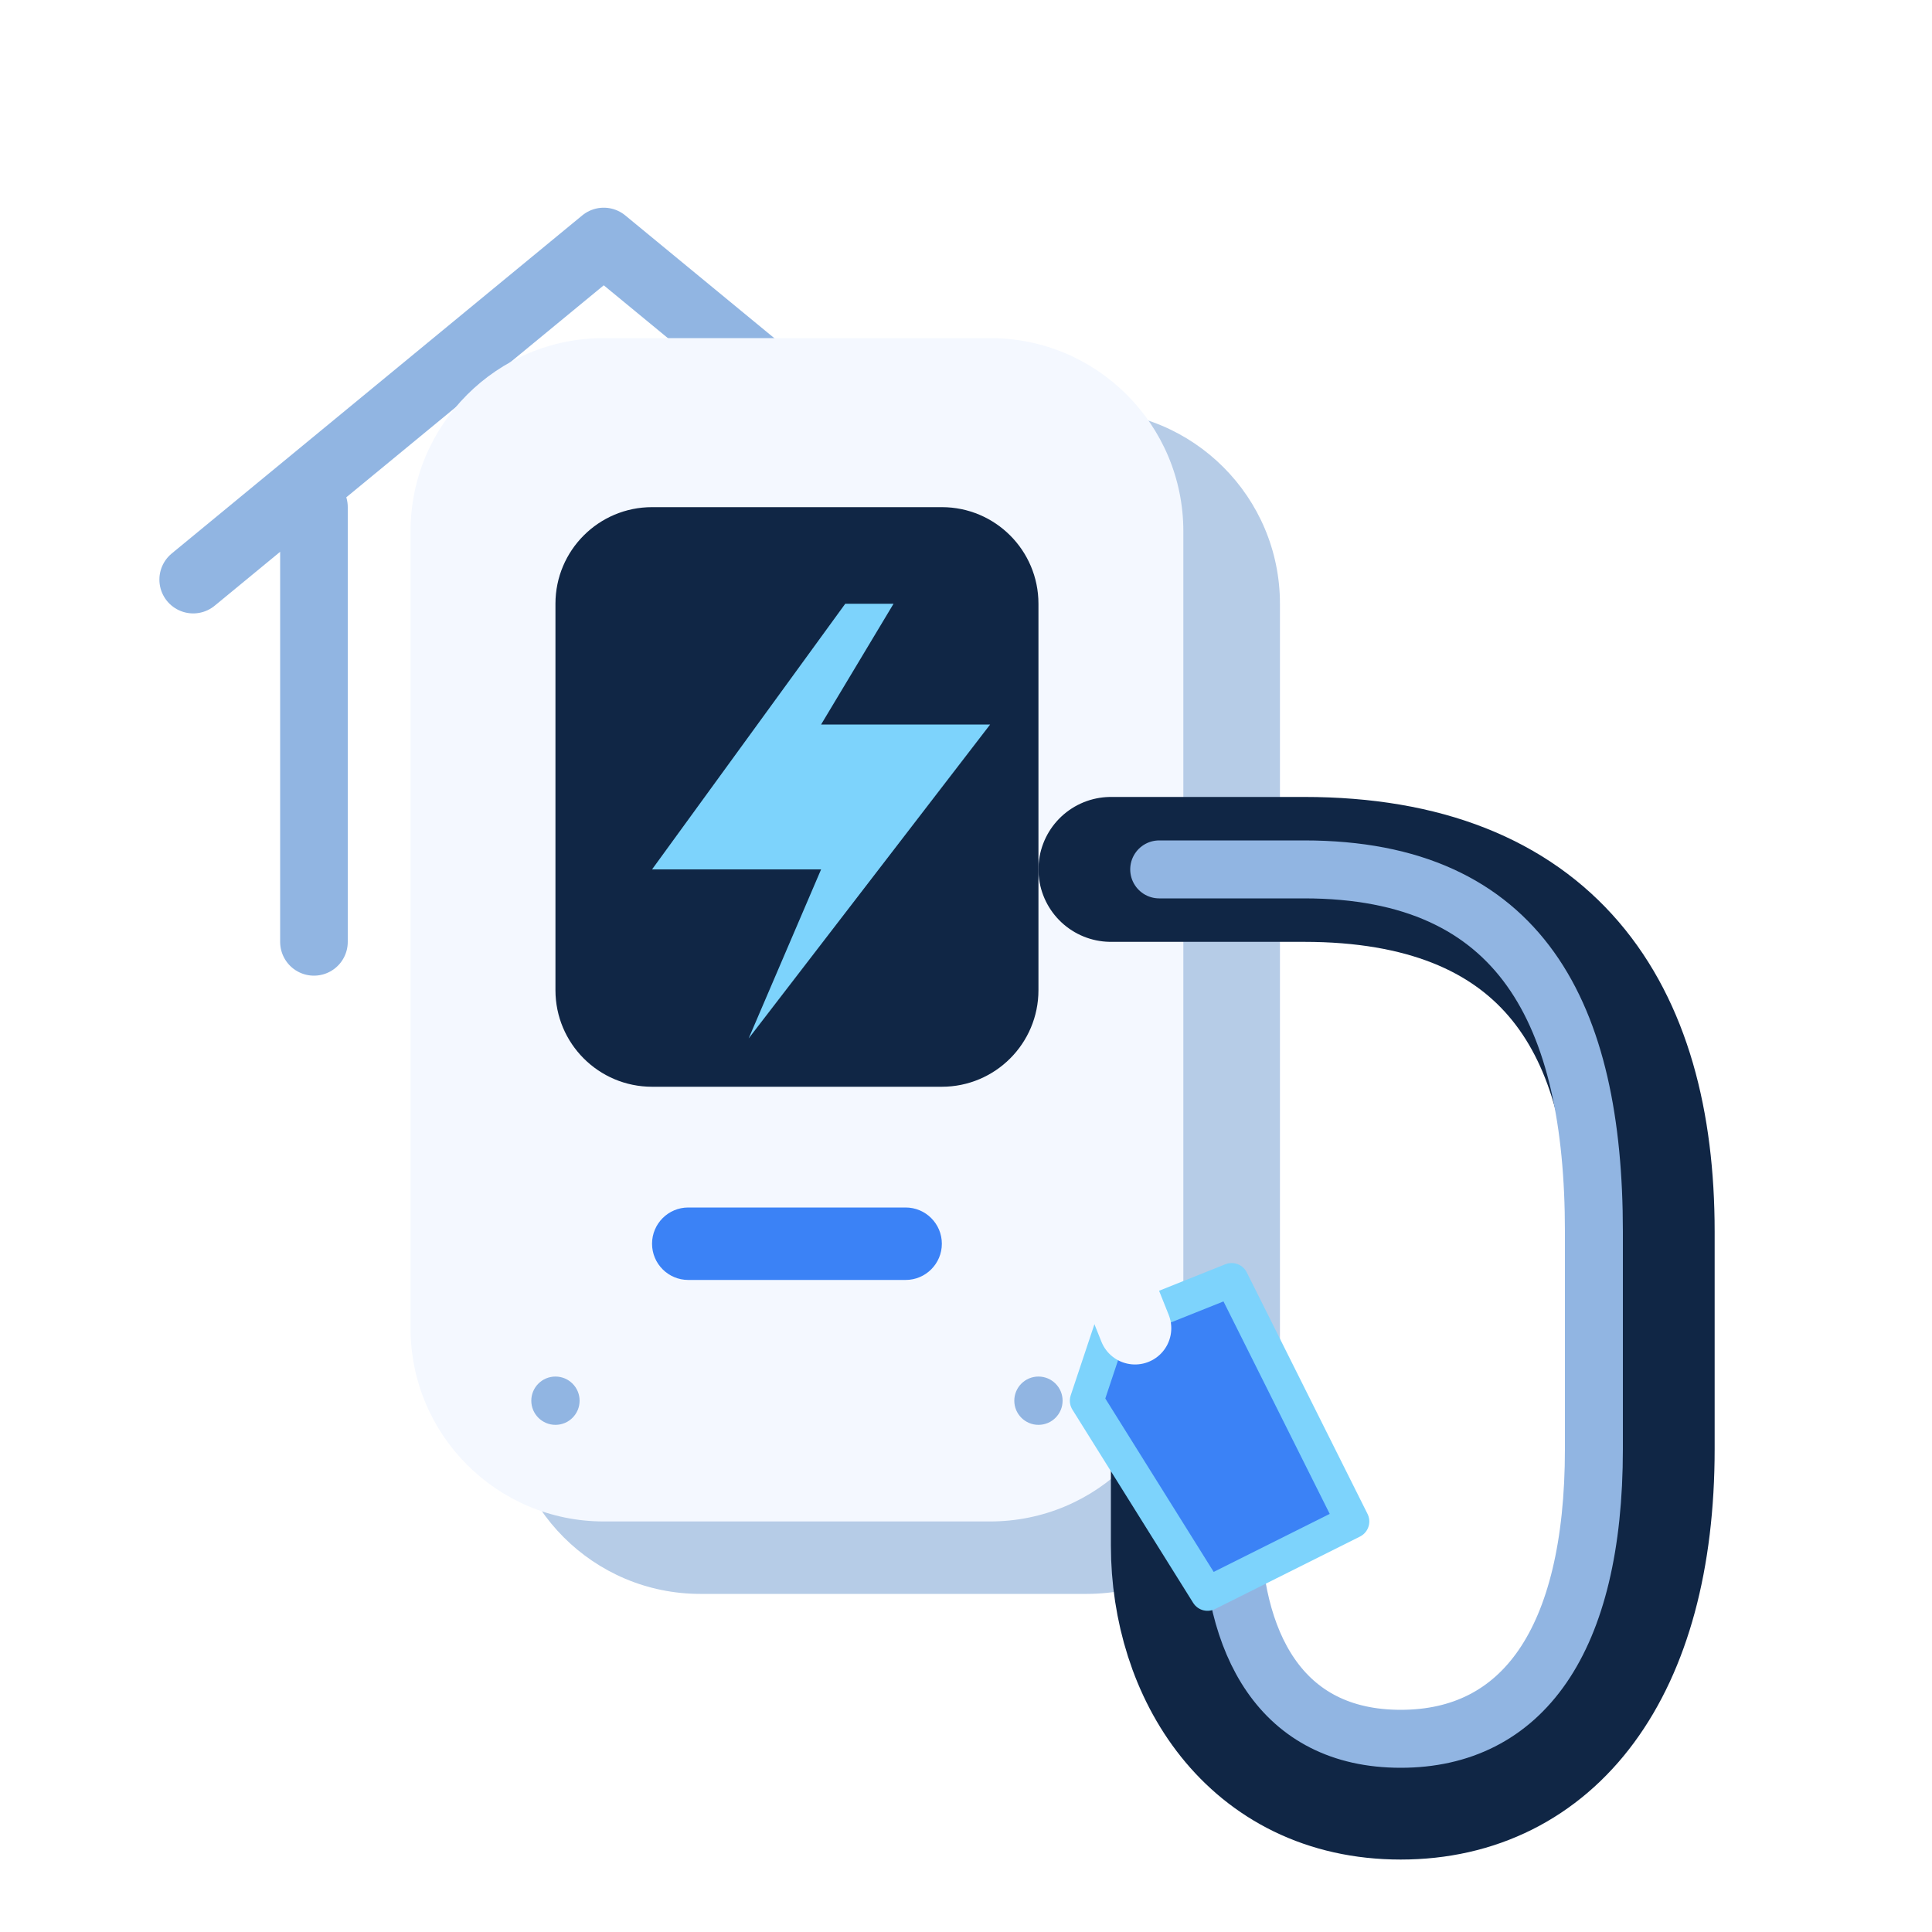
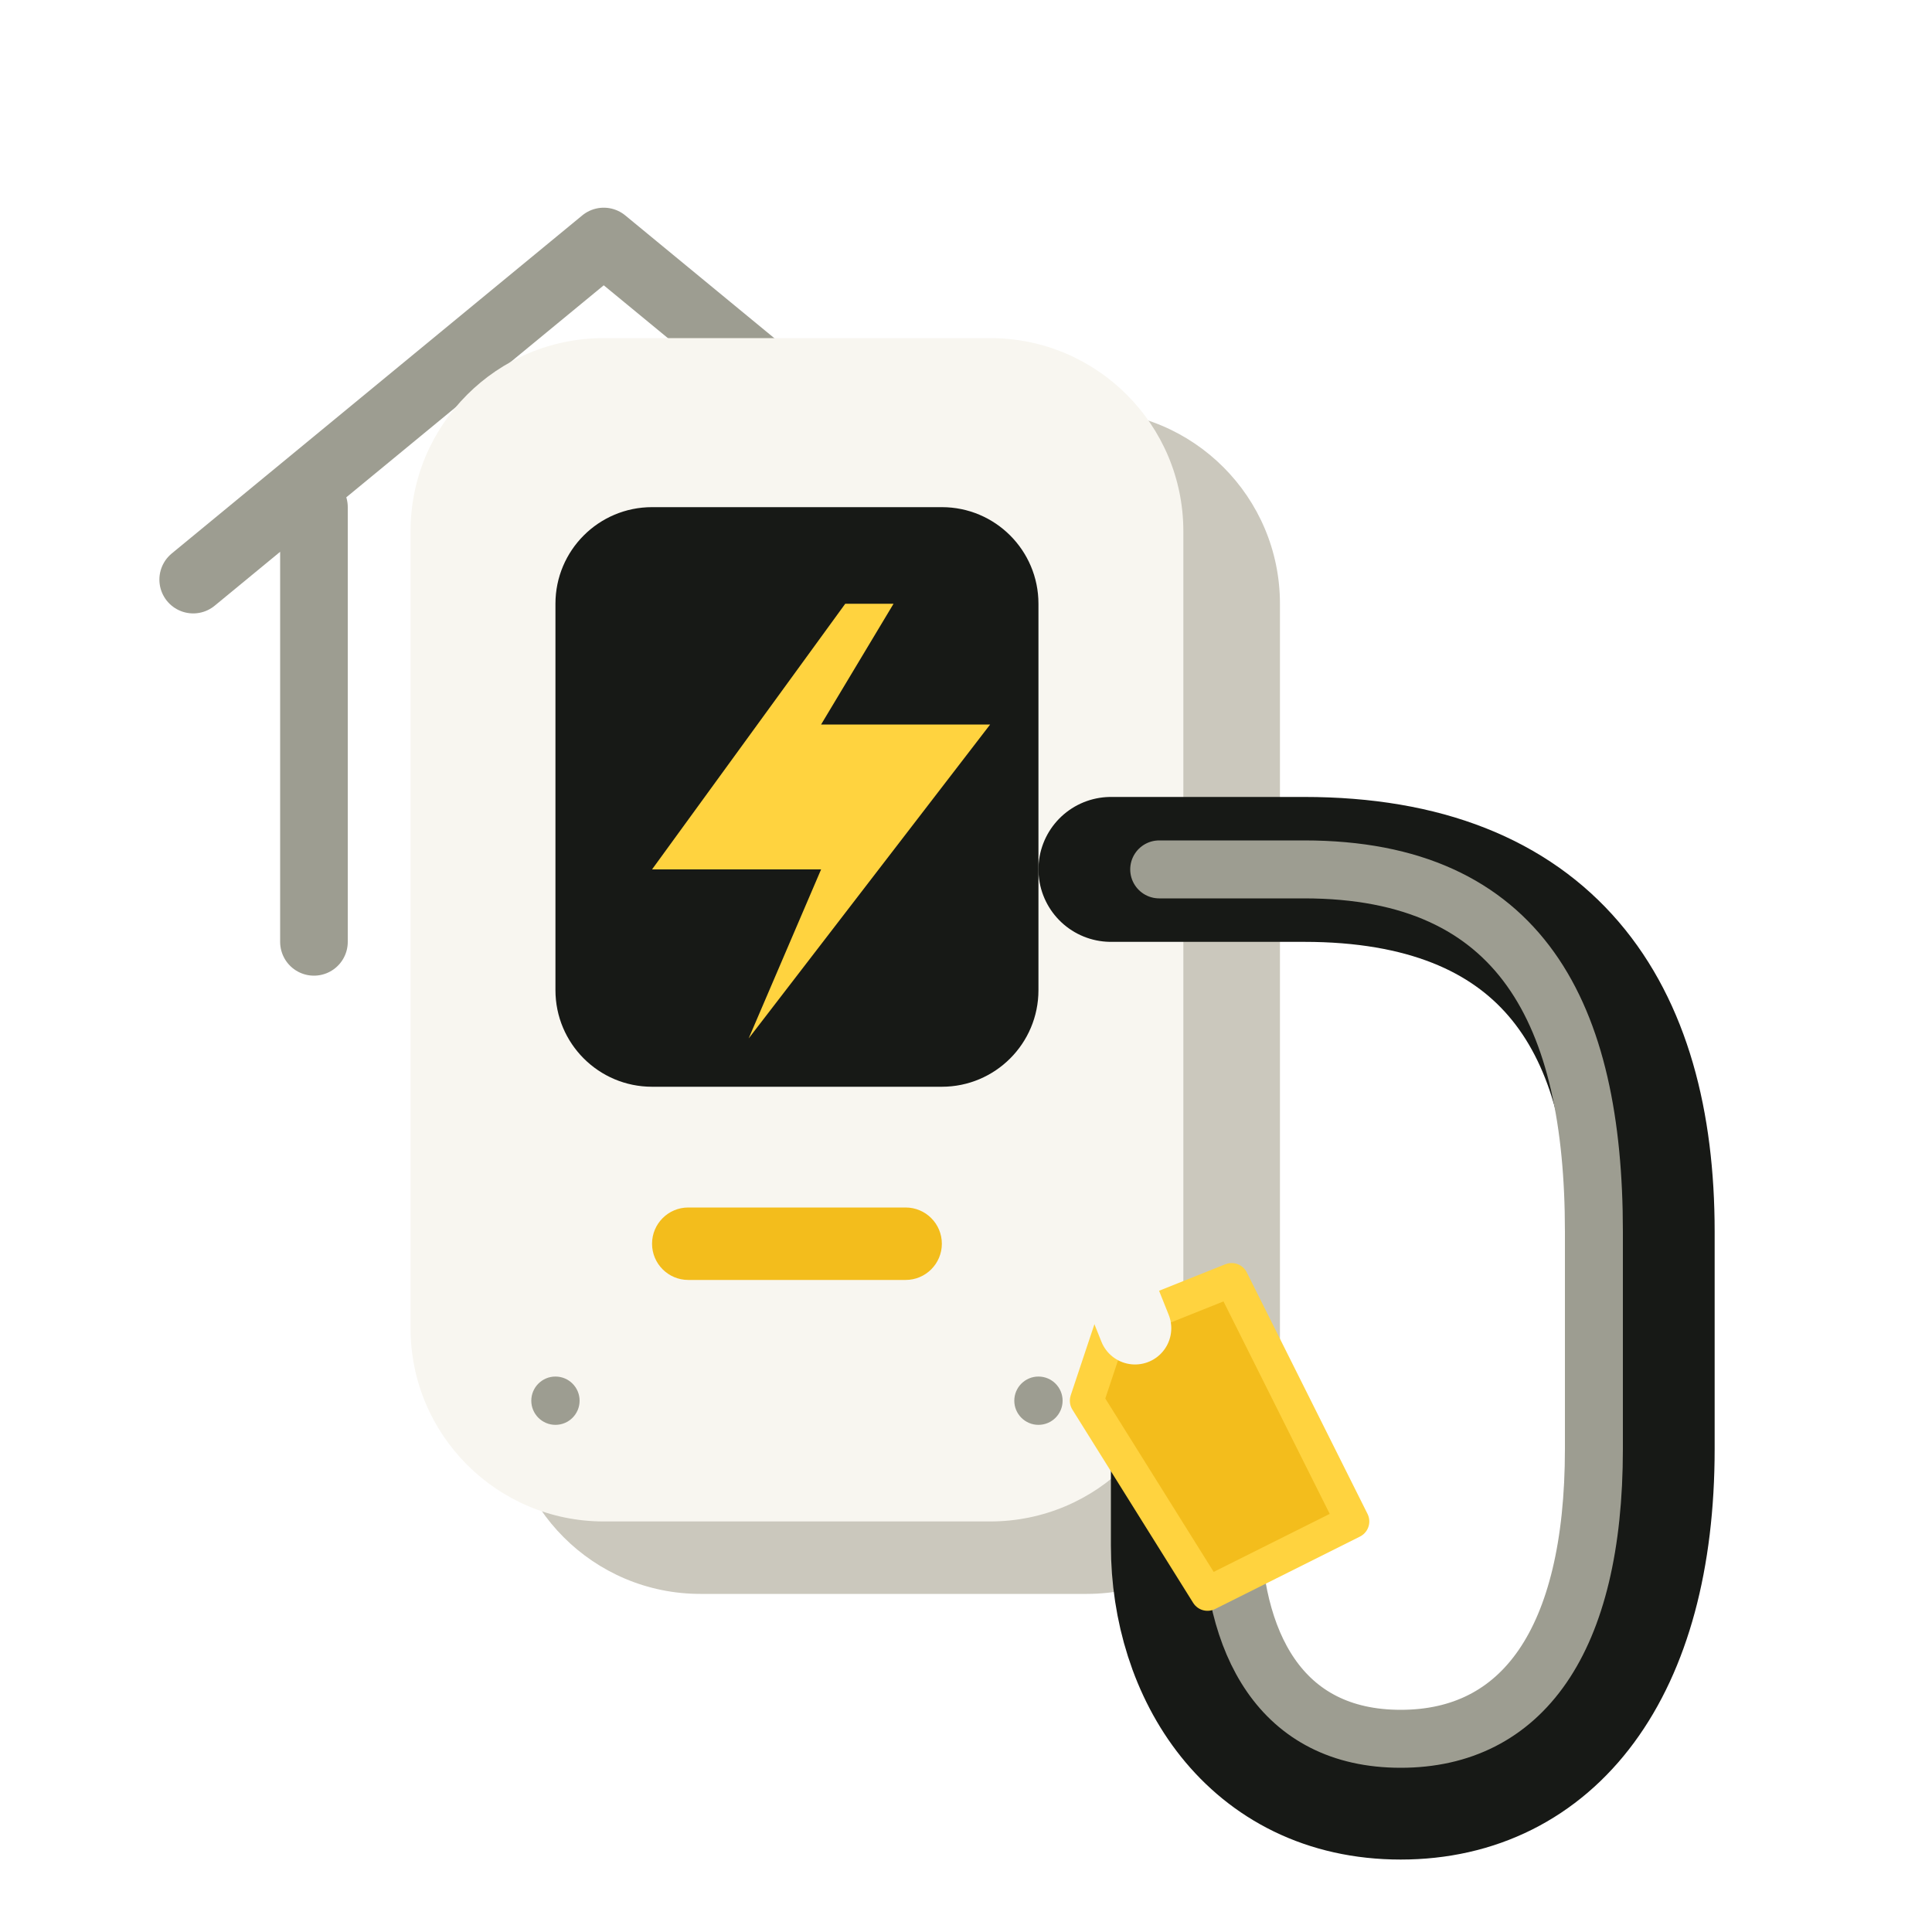
<svg xmlns="http://www.w3.org/2000/svg" width="80" height="80" viewBox="0 0 80 80" fill="none" stroke-linecap="round" stroke-linejoin="round">
-   <path d="m8 24 17-14 17 14M13 21v18" stroke="#91b5e2" stroke-width="2.8" />
-   <rect x="21" y="17" width="32" height="49" rx="8" fill="#b6cce7" />
-   <rect x="17" y="14" width="32" height="49" rx="8" fill="#f4f8ff" />
-   <rect x="23" y="21" width="20" height="24" rx="4" fill="#102645" />
-   <path d="m35 25-8 11h7l-3 7 10-13h-7l3-5Z" fill="#7dd3fc" />
-   <rect x="27" y="50" width="12" height="3" rx="1.5" fill="#3b82f6" />
-   <path d="M46 36h8c10 0 14 6 14 15v9c0 9-4 14-10 14s-9-5-9-10v-3" stroke="#102645" stroke-width="6" />
-   <path d="M48 36h6c9 0 12 6 12 15v9c0 8-3 12-8 12s-7-4-7-9" stroke="#91b5e2" stroke-width="2.4" />
-   <path d="m46 55 5-2 5 10-6 3-5-8Z" fill="#3b82f6" stroke="#7dd3fc" stroke-width="1.4" />
-   <path d="m47 55-2-5" stroke="#f4f8ff" stroke-width="3" />
-   <circle cx="23" cy="58" r="1" fill="#91b5e2" />
-   <circle cx="43" cy="58" r="1" fill="#91b5e2" />
+   <path d="m8 24 17-14 17 14M13 21v18" stroke="#9d9d91" stroke-width="2.8" />
+   <rect x="21" y="17" width="32" height="49" rx="8" fill="#cbc8bd" />
+   <rect x="17" y="14" width="32" height="49" rx="8" fill="#f8f6f0" />
+   <rect x="23" y="21" width="20" height="24" rx="4" fill="#171916" />
+   <path d="m35 25-8 11h7l-3 7 10-13h-7l3-5Z" fill="#ffd33f" />
+   <rect x="27" y="50" width="12" height="3" rx="1.5" fill="#f3bd1c" />
+   <path d="M46 36h8c10 0 14 6 14 15v9c0 9-4 14-10 14s-9-5-9-10v-3" stroke="#171916" stroke-width="6" />
+   <path d="M48 36h6c9 0 12 6 12 15v9c0 8-3 12-8 12s-7-4-7-9" stroke="#9d9d91" stroke-width="2.4" />
+   <path d="m46 55 5-2 5 10-6 3-5-8Z" fill="#f3bd1c" stroke="#ffd33f" stroke-width="1.4" />
+   <path d="m47 55-2-5" stroke="#f8f6f0" stroke-width="3" />
+   <circle cx="23" cy="58" r="1" fill="#9d9d91" />
+   <circle cx="43" cy="58" r="1" fill="#9d9d91" />
</svg>
